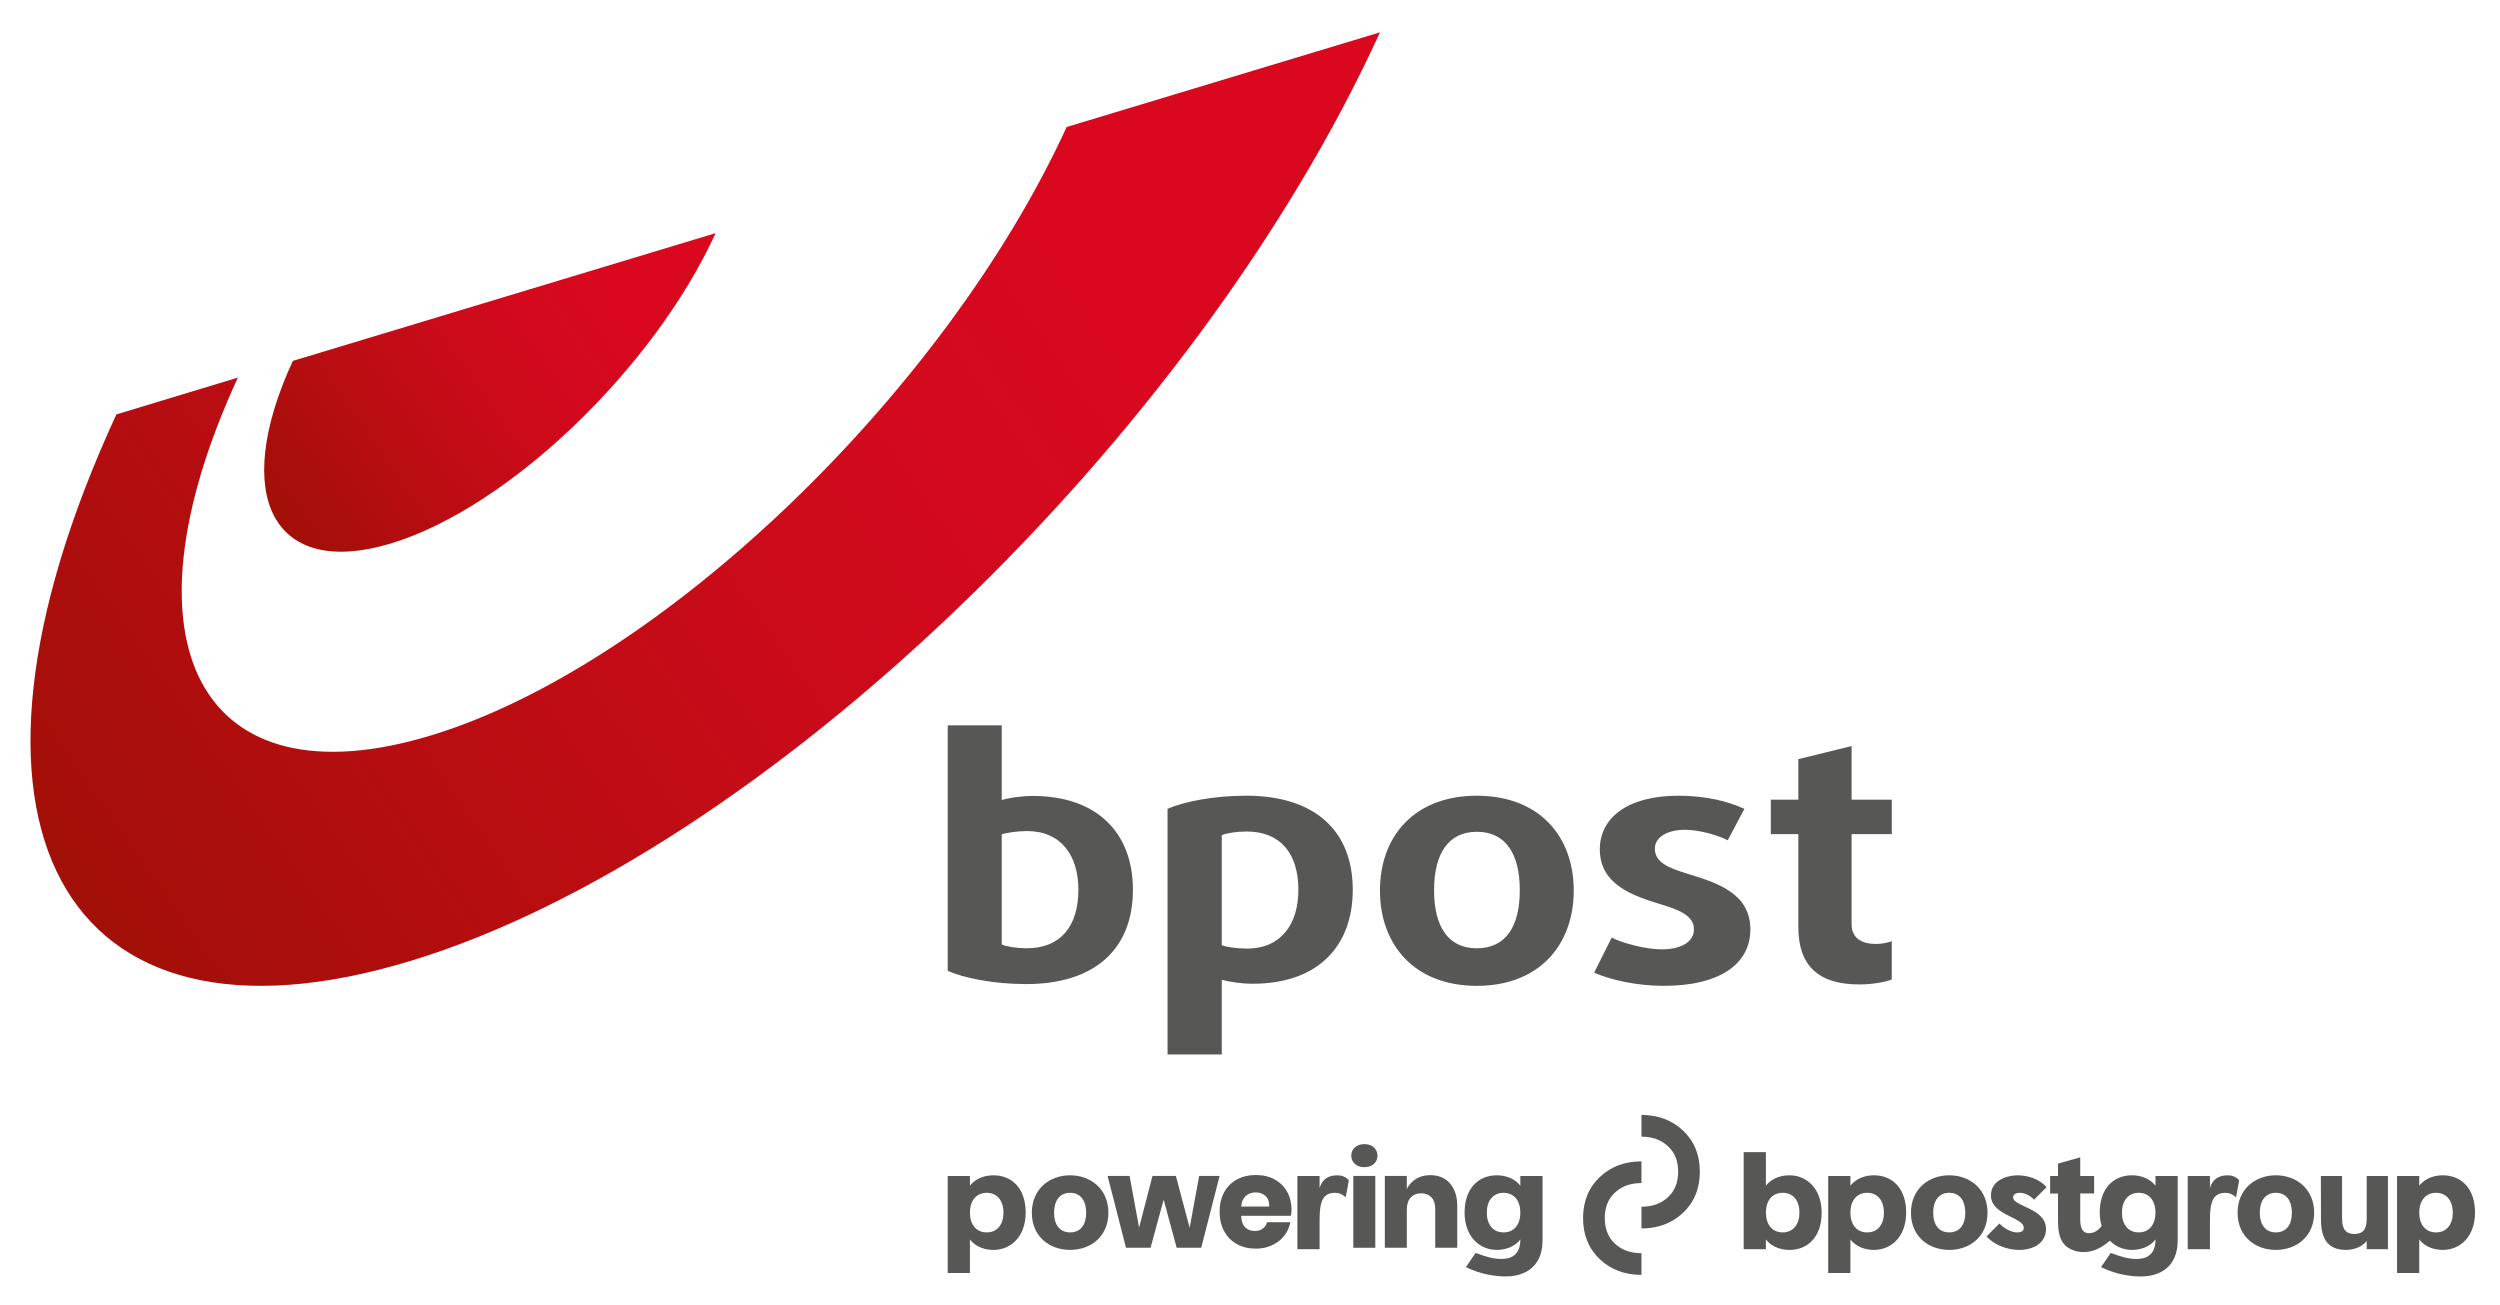
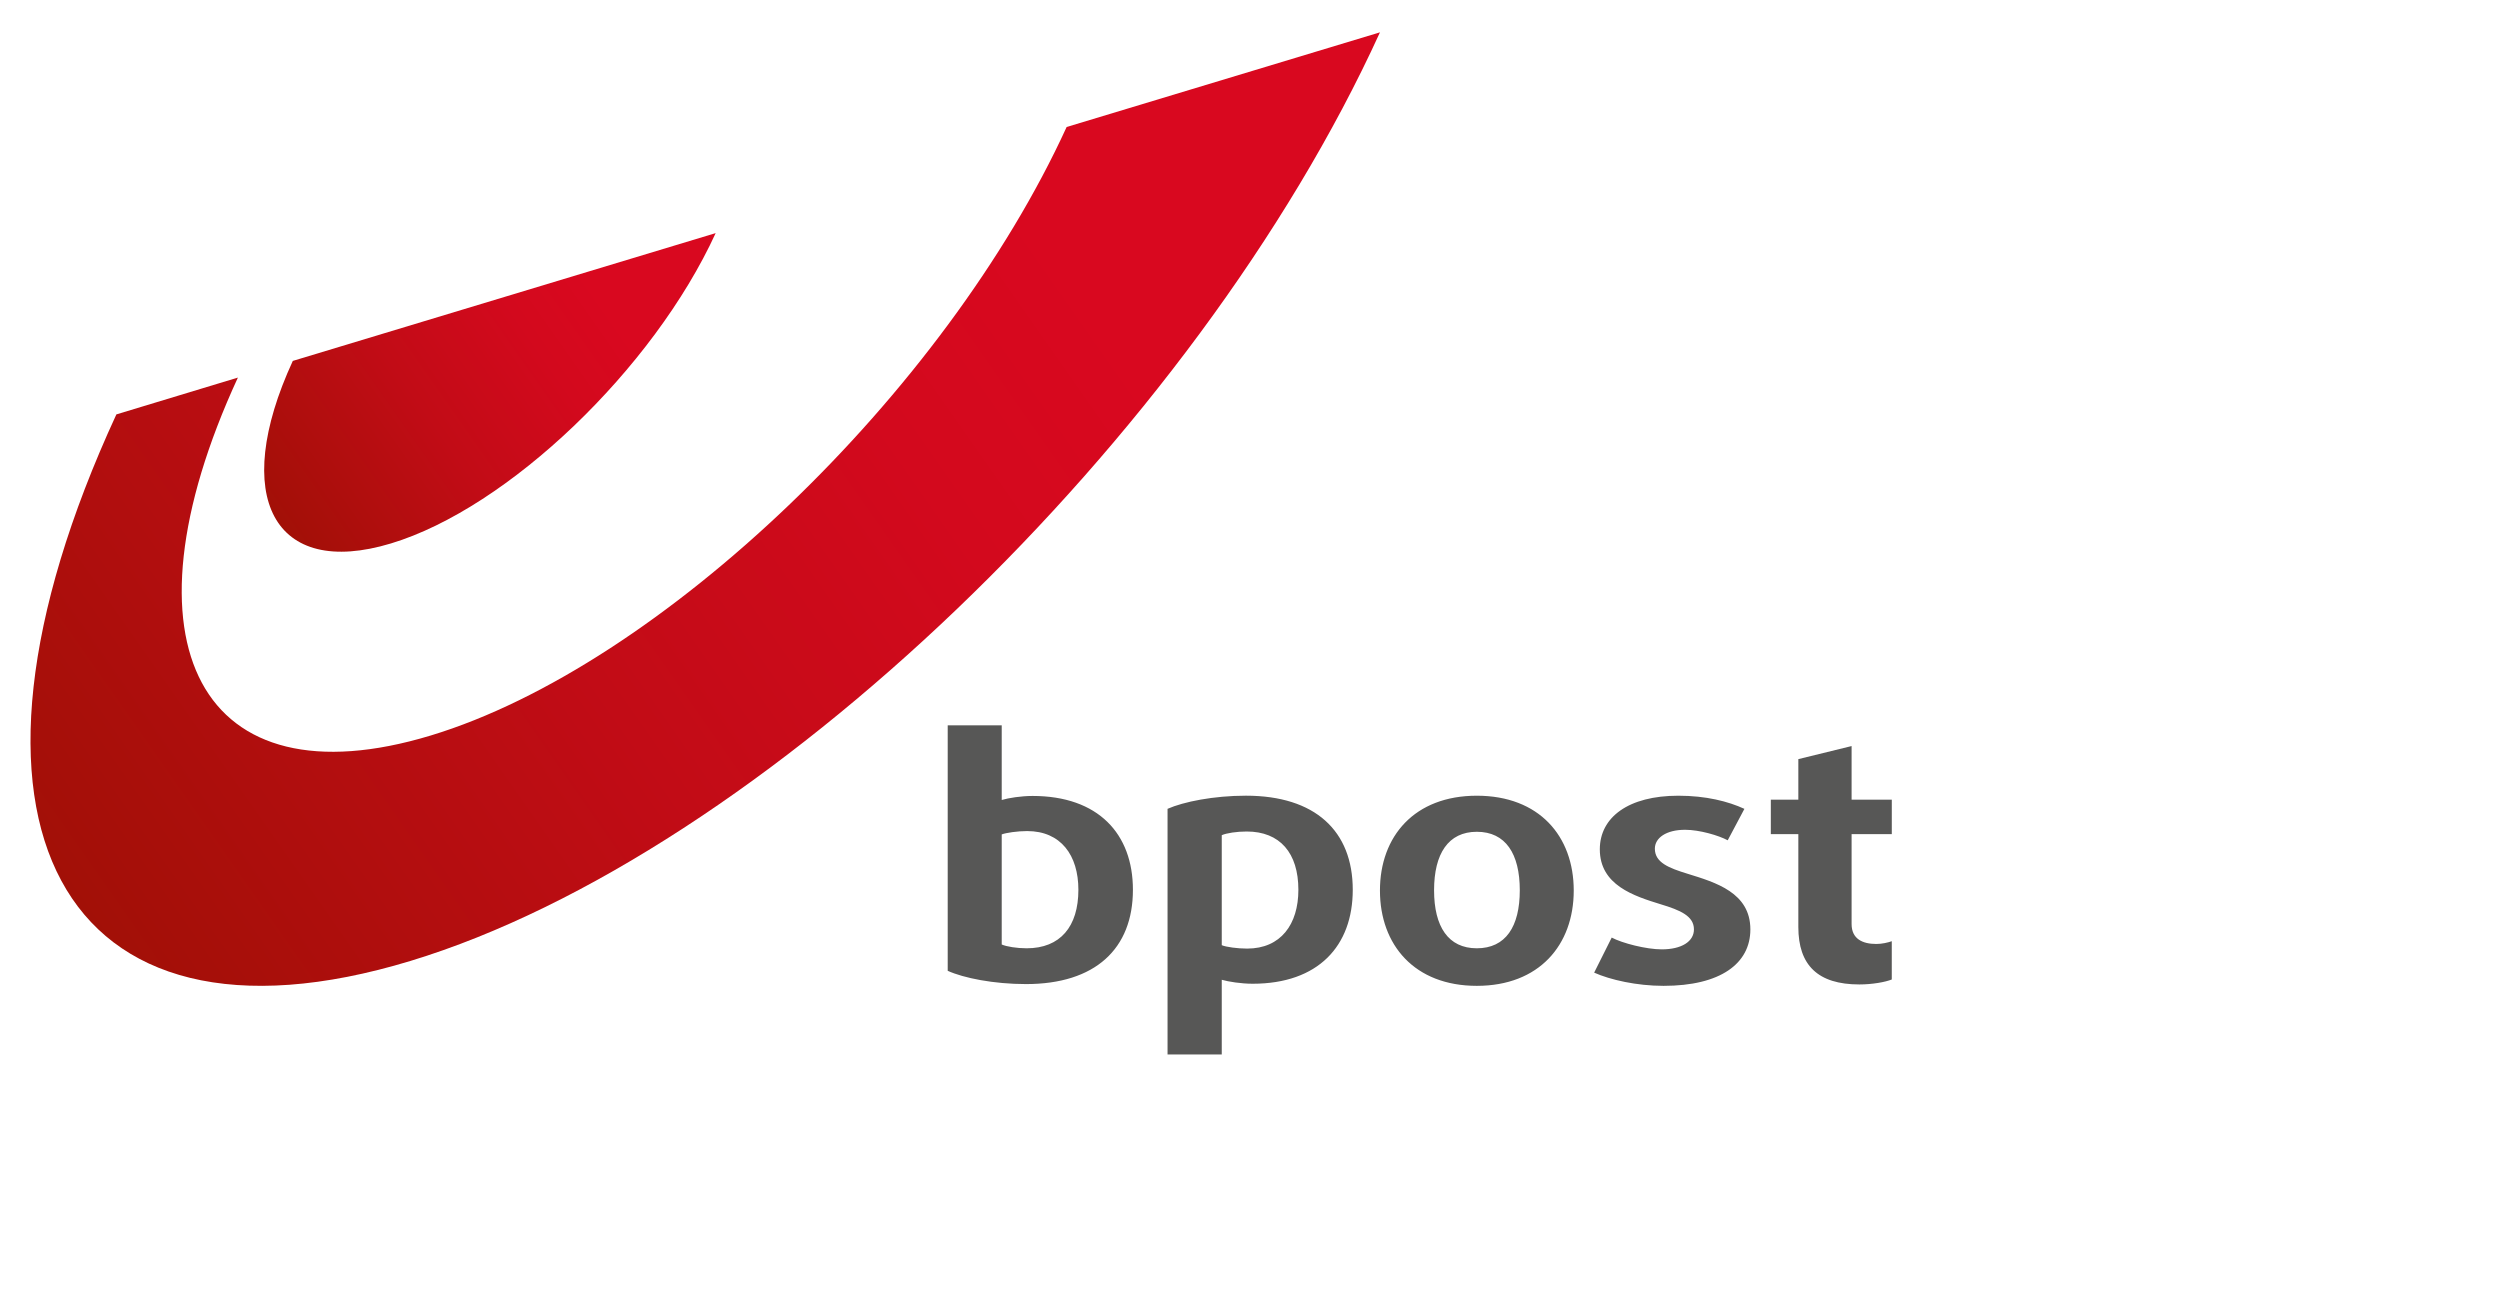
- <svg xmlns="http://www.w3.org/2000/svg" version="1.1" id="Calque_1" x="0px" y="0px" viewBox="0 0 1162.2 606.61" style="enable-background:new 0 0 1162.2 606.61;" xml:space="preserve">
-   <style type="text/css">
- 	.st0{fill:url(#SVGID_1_);}
- 	.st1{fill:url(#SVGID_00000162316707893141277000000001400770091584419209_);}
- 	.st2{fill:#575756;}
- </style>
-   <g>
-     <linearGradient id="SVGID_1_" gradientUnits="userSpaceOnUse" x1="23.219" y1="403" x2="620.391" y2="-15.145">
-       <stop offset="0" style="stop-color:#A21007" />
-       <stop offset="0.045" style="stop-color:#A60F09" />
-       <stop offset="0.354" style="stop-color:#C20C16" />
-       <stop offset="0.599" style="stop-color:#D3091D" />
-       <stop offset="0.75" style="stop-color:#D9081F" />
-     </linearGradient>
-     <path class="st0" d="M641.52,15.03c-86.1,188.7-288.04,382.29-450.73,431.7C27.73,496.24-33.42,382.27,54.1,192.65l56.49-17.12   c-57.27,124.18-17.22,198.79,89.62,166.4C306.8,309.64,439.14,182.86,495.86,59.04L641.52,15.03z" />
-     <linearGradient id="SVGID_00000088109721287851992460000005126804249282285211_" gradientUnits="userSpaceOnUse" x1="125.846" y1="238.047" x2="325.583" y2="98.19">
-       <stop offset="0" style="stop-color:#A21007" />
-       <stop offset="0.045" style="stop-color:#A60F09" />
-       <stop offset="0.354" style="stop-color:#C20C16" />
-       <stop offset="0.599" style="stop-color:#D3091D" />
-       <stop offset="0.75" style="stop-color:#D9081F" />
-     </linearGradient>
-     <path style="fill:url(#SVGID_00000088109721287851992460000005126804249282285211_);" d="M136.12,167.78   c-29.18,63.32-8.81,101.33,45.61,84.86c54.44-16.45,122-81.09,150.97-144.27L136.12,167.78z" />
-   </g>
-   <path class="st2" d="M582.33,457.32c-5.33,0-11.23-0.94-14.36-1.84v34.73h-25.2v-114.2c7.43-3.29,21.48-6.11,36.44-6.11  c32.17,0,49.66,16.35,49.66,43.75C628.87,439.78,612.81,457.32,582.33,457.32z M579.55,386.55c-4.58,0-9.38,0.73-11.58,1.71v51.14  c1.97,0.85,7.35,1.58,11.79,1.58c15.66,0,23.83-11.26,23.83-27.33C603.59,396.54,595.04,386.55,579.55,386.55z M686.54,458.3  c-28.92,0-45.03-18.99-45.03-44.31c0-25.28,16.11-44.08,45.03-44.08c28.98,0,45.06,18.8,45.06,44.08  C731.6,439.31,715.52,458.3,686.54,458.3z M686.54,386.68c-13.28,0-19.87,10.21-19.87,27.19c0,16.92,6.59,26.97,19.87,26.97  c13.41,0,19.98-10.06,19.98-26.97C706.52,396.9,699.95,386.68,686.54,386.68z M773.35,458.3c-12.51,0-24.82-2.81-32.26-6.14  l8.16-16.3c4.91,2.63,16.1,5.48,23.27,5.48c9.15,0,14.96-3.61,14.96-9.28c0-6.25-6.43-8.95-15.35-11.65  c-12.6-3.88-28.41-8.93-28.41-25.57c0-14.92,13.31-24.93,36.51-24.93c12.82,0,23.14,2.62,30.71,6.11l-7.76,14.62  c-4.17-2.26-13.15-4.89-19.79-4.89c-8.81,0-14.08,3.77-14.08,8.78c0,6.47,6.53,8.99,15.2,11.66c13.1,4.06,29.2,8.78,29.2,25.87  C813.72,447.94,799.83,458.3,773.35,458.3z M864.37,457.65c-19.28,0-28.36-8.95-28.36-26.7v-43.19h-12.79v-16h12.79v-18.86  l24.76-6.07v24.93h18.69v16h-18.69v41.8c0,6.9,5.04,9.27,11.5,9.27c2.63,0,5.45-0.66,7.18-1.28v17.79  C876.47,456.55,870.39,457.65,864.37,457.65z M526.67,413.65c0,27.45-17.52,43.83-49.7,43.83c-15.01,0-29.03-2.82-36.4-6.17V337.2  h25.11v34.7c3.13-0.95,9.07-1.88,14.33-1.88C510.55,370.02,526.67,387.61,526.67,413.65z M501.32,413.65  c0-16.03-8.12-27.3-23.83-27.3c-4.46,0-9.74,0.77-11.81,1.55v51.18c2.21,0.98,7.04,1.76,11.59,1.76  C492.87,440.84,501.32,430.79,501.32,413.65z" />
-   <g>
-     <path class="st2" d="M1100.24,566.45c0,5.07-1.73,7.2-5.73,7.2c-3.87,0-5.73-2.13-5.73-7.2v-19.75h-9.86l0.06,20.41   c0,9.47,3.8,13.95,11.66,13.95c3.53,0,7.47-1.4,9.6-4.14v3.8h9.86v-34.02h-9.86V566.45z" />
-     <path class="st2" d="M831.86,546.37c-3.4,0-8.06,1.07-10.93,4.87v-15.63H810.6v45.12h10.33v-4.54c2.87,3.81,7.53,4.87,10.93,4.87   c8.4,0,14.99-5.87,14.99-17.34C846.86,552.91,840.26,546.37,831.86,546.37 M828.73,572.92c-5,0-7.8-3.87-7.8-9.2   c0-5.4,2.8-9.21,7.8-9.21c5,0,7.8,3.81,7.8,9.21C836.52,569.06,833.72,572.92,828.73,572.92" />
-     <path class="st2" d="M871.15,546.37c-3.4,0-8.06,1.07-10.93,4.87v-4.54h-10.33v45.1h10.33v-15.61c2.87,3.8,7.53,4.87,10.93,4.87   c8.4,0,14.99-6.54,14.99-17.34C886.14,552.24,879.54,546.37,871.15,546.37 M868.01,572.92c-5,0-7.8-3.8-7.8-9.2   c0-5.34,2.8-9.21,7.8-9.21c5,0,7.8,3.87,7.8,9.21C875.81,569.12,873.01,572.92,868.01,572.92" />
-     <path class="st2" d="M461.83,546.37c-3.4,0-8.06,1.07-10.93,4.87v-4.54h-10.33v45.1h10.33v-15.61c2.87,3.8,7.53,4.87,10.93,4.87   c8.4,0,14.99-6.54,14.99-17.34C476.82,552.24,470.23,546.37,461.83,546.37 M458.7,572.92c-5,0-7.8-3.8-7.8-9.2   c0-5.34,2.8-9.21,7.8-9.21c5,0,7.8,3.87,7.8,9.21C466.5,569.12,463.7,572.92,458.7,572.92" />
-     <path class="st2" d="M906.17,546.37c-9.46,0-17.8,6.27-17.8,17.41c0,11.14,8.34,17.28,17.8,17.28c9.46,0,17.79-6.14,17.79-17.28   C923.96,552.64,915.63,546.37,906.17,546.37 M906.17,572.92c-5,0-7.47-3.8-7.47-9.14c0-5.4,2.47-9.27,7.47-9.27   c5,0,7.46,3.87,7.46,9.27C913.63,569.12,911.16,572.92,906.17,572.92" />
-     <path class="st2" d="M497.48,546.37c-9.46,0-17.8,6.27-17.8,17.41c0,11.14,8.34,17.28,17.8,17.28c9.46,0,17.79-6.14,17.79-17.28   C515.27,552.64,506.94,546.37,497.48,546.37 M497.48,572.92c-5,0-7.47-3.8-7.47-9.14c0-5.4,2.47-9.27,7.47-9.27   c5,0,7.46,3.87,7.46,9.27C504.95,569.12,502.48,572.92,497.48,572.92" />
-     <path class="st2" d="M938.81,554.51c2.67,0,5.07,1.41,6.79,3.21l5.8-5.81c-3.27-3.87-8.8-5.53-13.46-5.53   c-4.73,0-12.39,2.2-12.39,9.34c0,4.07,2.6,6.67,8.39,9.54c4.47,2.2,6.87,3.4,6.87,5.53c0,1.4-1.06,2.14-3.13,2.14   c-2.2,0-5.47-1.34-8.19-4.14l-6,6c3.6,4.07,9.93,6.27,15.06,6.27c7.06,0,12.59-3.4,12.59-9.68c0-4.8-3.53-7.6-8.86-10.01   c-5.33-2.47-6.4-3.27-6.4-4.87C935.87,555.11,937.61,554.51,938.81,554.51" />
-     <path class="st2" d="M1002.04,551.24c-2.87-3.8-7.53-4.87-10.93-4.87c-8.4,0-14.99,5.87-14.99,17.34c0,2.27,0.35,4.3,0.89,6.17   c-0.52,0.79-1.8,2.35-3.87,3.07c-0.33,0.1-0.65,0.2-0.95,0.25c-0.22,0.04-0.46,0.06-0.69,0.08c-2.95,0.25-4.44-1.88-4.44-6.17   v-12.28h6.46v-8.14h-6.46v-8.67l-10.33,2.91v5.77h-3.66v8.14h3.66v13.01c0,4.87,0.92,8.17,2.61,10.26v0   c0.01,0.02,2.76,3.94,9.26,3.94c3.13,0,6.99-0.94,11.47-4.63c0.2-0.16,0.4-0.3,0.57-0.47c0.06-0.05,0.12-0.09,0.18-0.14h-0.04   c0.02-0.02,0.03-0.03,0.05-0.05c2.67,2.76,6.26,4.3,10.29,4.3c3.4,0,8.06-1.07,10.93-4.87c0,7.34-4.4,9.08-8.8,9.08   c-3.53,0-7.13-0.94-12-2.81l-4.53,6.61c7.13,3.47,13.93,4.33,18.53,4.33c8.79,0,17.12-4.33,17.12-16.81v-29.89h-10.33V551.24z    M994.24,572.92c-5,0-7.79-3.8-7.79-9.2c0-5.34,2.8-9.21,7.79-9.21c5,0,7.8,3.87,7.8,9.21   C1002.04,569.12,999.24,572.92,994.24,572.92" />
-     <path class="st2" d="M706.78,551.24c-2.87-3.8-7.53-4.87-10.93-4.87c-8.4,0-14.99,5.87-14.99,17.34c0,10.8,6.6,17.34,14.99,17.34   c3.4,0,8.06-1.07,10.93-4.87c0,7.34-4.4,9.08-8.8,9.08c-3.53,0-7.13-0.94-12-2.81l-4.53,6.61c7.13,3.47,13.93,4.33,18.53,4.33   c8.79,0,17.12-4.33,17.12-16.81v-29.89h-10.33V551.24z M698.98,572.92c-4.99,0-7.8-3.8-7.8-9.2c0-5.34,2.8-9.21,7.8-9.21   c5,0,7.8,3.87,7.8,9.21C706.78,569.12,703.99,572.92,698.98,572.92" />
-     <path class="st2" d="M1035.62,546.38c-4.6,0-7.2,2.2-8.26,5.94v-5.61h-10.33v34.03h10.33v-13.74c0-8.07,1.33-12.47,7.19-12.47   c2.8,0,4.47,1.67,4.93,2.14l1.46-7.94C1039.88,547.37,1038.09,546.38,1035.62,546.38" />
-     <path class="st2" d="M613.45,552.31v-5.61h-10.33v34.03h10.33v-13.75c0-8.07,1.33-12.47,7.2-12.47c2.8,0,4.46,1.67,4.94,2.14   l1.46-7.93c-1.06-1.33-2.86-2.34-5.33-2.34C617.12,546.37,614.52,548.58,613.45,552.31" />
-     <path class="st2" d="M1058,546.37c-9.46,0-17.79,6.27-17.79,17.41c0,11.14,8.33,17.28,17.79,17.28c9.46,0,17.8-6.14,17.8-17.28   C1075.8,552.64,1067.46,546.37,1058,546.37 M1058,572.92c-5,0-7.47-3.8-7.47-9.14c0-5.4,2.47-9.27,7.47-9.27   c5,0,7.46,3.87,7.46,9.27C1065.47,569.12,1063,572.92,1058,572.92" />
-     <path class="st2" d="M1135.6,546.37c-3.4,0-8.07,1.07-10.94,4.87v-4.54h-10.33v45.1h10.33v-15.61c2.87,3.8,7.53,4.87,10.94,4.87   c8.4,0,14.99-6.54,14.99-17.34C1150.59,552.24,1144,546.37,1135.6,546.37 M1132.46,572.92c-5,0-7.8-3.8-7.8-9.2   c0-5.34,2.8-9.21,7.8-9.21c5,0,7.8,3.87,7.8,9.21C1140.26,569.12,1137.46,572.92,1132.46,572.92" />
-     <path class="st2" d="M746.03,566.27c0-4.98,1.52-8.83,4.64-11.78c3.21-3.03,7.27-4.5,12.41-4.5v-10.1   c-7.72,0-14.23,2.44-19.33,7.25c-5.19,4.89-7.82,11.33-7.82,19.14c0,7.8,2.63,14.24,7.82,19.14c5.1,4.81,11.6,7.25,19.33,7.25   v-10.1c-5.14,0-9.2-1.47-12.41-4.5C747.55,575.1,746.03,571.24,746.03,566.27" />
-     <path class="st2" d="M763.08,518.31v10.11c5.13,0,9.19,1.47,12.4,4.5c3.13,2.95,4.65,6.8,4.65,11.78c0,4.98-1.52,8.83-4.65,11.78   c-3.21,3.03-7.27,4.5-12.4,4.5v10.1c7.72,0,14.22-2.44,19.32-7.25c5.19-4.89,7.82-11.33,7.82-19.14c0-7.81-2.63-14.24-7.82-19.14   C777.3,520.76,770.8,518.31,763.08,518.31" />
-     <polygon class="st2" points="553.04,570.78 546.64,546.66 535.77,546.66 529.54,570.72 525.12,546.66 514.9,546.66 523.45,580.06    534.87,580.06 540.96,557.68 547.01,580.06 558.42,580.06 566.97,546.66 557.47,546.66  " />
-     <path class="st2" d="M592.51,548.28c-2.51-1.36-5.43-2.04-8.73-2.04c-3.27,0-6.18,0.69-8.73,2.06c-2.55,1.38-4.54,3.35-5.95,5.93   c-1.41,2.57-2.12,5.61-2.12,9.12c0,3.47,0.72,6.51,2.15,9.1c1.44,2.59,3.42,4.58,5.95,5.95c2.53,1.38,5.43,2.07,8.7,2.07   c2.79,0,5.32-0.53,7.59-1.59c2.27-1.06,4.15-2.51,5.62-4.37c1.47-1.86,2.43-3.96,2.87-6.32h-10.82c-0.32,1.2-0.97,2.18-1.97,2.93   c-0.99,0.76-2.25,1.14-3.77,1.14c-1.79,0-3.27-0.55-4.42-1.65c-1.16-1.1-1.8-2.9-1.91-5.41h23.14c0.2-0.99,0.3-1.92,0.3-2.75   c0-3.19-0.68-6.02-2.06-8.47C596.96,551.54,595.02,549.64,592.51,548.28 M577.02,560.91c0.16-2.15,0.85-3.79,2.09-4.91   c1.23-1.11,2.79-1.68,4.67-1.68c1.79,0,3.3,0.55,4.51,1.65c1.22,1.1,1.8,2.74,1.76,4.93H577.02z" />
-     <rect x="629.13" y="546.67" class="st2" width="10.22" height="33.39" />
-     <path class="st2" d="M634.27,531.88c-1.83,0-3.31,0.51-4.43,1.53c-1.11,1.02-1.67,2.3-1.67,3.86c0,1.52,0.56,2.78,1.67,3.8   c1.12,1.02,2.59,1.53,4.43,1.53c1.83,0,3.31-0.51,4.42-1.53c1.11-1.02,1.67-2.28,1.67-3.8c0-1.56-0.56-2.84-1.67-3.86   C637.58,532.39,636.1,531.88,634.27,531.88" />
-     <path class="st2" d="M664.95,546.3c-2.55,0-4.78,0.58-6.67,1.74c-1.9,1.16-3.32,2.73-4.28,4.73v-6.1h-10.22v33.39H654v-17.71   c0-2.44,0.61-4.31,1.82-5.63c1.21-1.32,2.86-1.98,4.93-1.98c1.96,0,3.52,0.63,4.7,1.89c1.18,1.25,1.76,3,1.76,5.23v18.2h10.23   v-19.39c0-4.47-1.13-7.98-3.38-10.53C671.81,547.58,668.77,546.3,664.95,546.3" />
-   </g>
+ <svg xmlns="http://www.w3.org/2000/svg" viewBox="0 0 1162.2 606.61" xml:space="preserve">
+   <linearGradient id="a" gradientUnits="userSpaceOnUse" x1="23.219" y1="403" x2="620.391" y2="-15.145">
+     <stop offset="0" style="stop-color:#a21007" />
+     <stop offset=".045" style="stop-color:#a60f09" />
+     <stop offset=".354" style="stop-color:#c20c16" />
+     <stop offset=".599" style="stop-color:#d3091d" />
+     <stop offset=".75" style="stop-color:#d9081f" />
+   </linearGradient>
+   <path d="M641.52 15.03c-86.1 188.7-288.04 382.29-450.73 431.7C27.73 496.24-33.42 382.27 54.1 192.65l56.49-17.12c-57.27 124.18-17.22 198.79 89.62 166.4C306.8 309.64 439.14 182.86 495.86 59.04z" style="fill:url(#a)" />
+   <linearGradient id="b" gradientUnits="userSpaceOnUse" x1="125.846" y1="238.047" x2="325.583" y2="98.19">
+     <stop offset="0" style="stop-color:#a21007" />
+     <stop offset=".045" style="stop-color:#a60f09" />
+     <stop offset=".354" style="stop-color:#c20c16" />
+     <stop offset=".599" style="stop-color:#d3091d" />
+     <stop offset=".75" style="stop-color:#d9081f" />
+   </linearGradient>
+   <path style="fill:url(#b)" d="M136.12 167.78c-29.18 63.32-8.81 101.33 45.61 84.86 54.44-16.45 122-81.09 150.97-144.27z" />
+   <path d="M582.33 457.32c-5.33 0-11.23-.94-14.36-1.84v34.73h-25.2v-114.2c7.43-3.29 21.48-6.11 36.44-6.11 32.17 0 49.66 16.35 49.66 43.75 0 26.13-16.06 43.67-46.54 43.67m-2.78-70.77c-4.58 0-9.38.73-11.58 1.71v51.14c1.97.85 7.35 1.58 11.79 1.58 15.66 0 23.83-11.26 23.83-27.33 0-17.11-8.55-27.1-24.04-27.1m106.99 71.75c-28.92 0-45.03-18.99-45.03-44.31 0-25.28 16.11-44.08 45.03-44.08 28.98 0 45.06 18.8 45.06 44.08 0 25.32-16.08 44.31-45.06 44.31m0-71.62c-13.28 0-19.87 10.21-19.87 27.19 0 16.92 6.59 26.97 19.87 26.97 13.41 0 19.98-10.06 19.98-26.97 0-16.97-6.57-27.19-19.98-27.19m86.81 71.62c-12.51 0-24.82-2.81-32.26-6.14l8.16-16.3c4.91 2.63 16.1 5.48 23.27 5.48 9.15 0 14.96-3.61 14.96-9.28 0-6.25-6.43-8.95-15.35-11.65-12.6-3.88-28.41-8.93-28.41-25.57 0-14.92 13.31-24.93 36.51-24.93 12.82 0 23.14 2.62 30.71 6.11l-7.76 14.62c-4.17-2.26-13.15-4.89-19.79-4.89-8.81 0-14.08 3.77-14.08 8.78 0 6.47 6.53 8.99 15.2 11.66 13.1 4.06 29.2 8.78 29.2 25.87.01 15.88-13.88 26.24-40.36 26.24m91.02-.65c-19.28 0-28.36-8.95-28.36-26.7v-43.19h-12.79v-16h12.79V352.9l24.76-6.07v24.93h18.69v16h-18.69v41.8c0 6.9 5.04 9.27 11.5 9.27 2.63 0 5.45-.66 7.18-1.28v17.79c-2.98 1.21-9.06 2.31-15.08 2.31m-337.7-44c0 27.45-17.52 43.83-49.7 43.83-15.01 0-29.03-2.82-36.4-6.17V337.2h25.11v34.7c3.13-.95 9.07-1.88 14.33-1.88 30.54 0 46.66 17.59 46.66 43.63m-25.35 0c0-16.03-8.12-27.3-23.83-27.3-4.46 0-9.74.77-11.81 1.55v51.18c2.21.98 7.04 1.76 11.59 1.76 15.6 0 24.05-10.05 24.05-27.19" style="fill:#575756" />
</svg>
